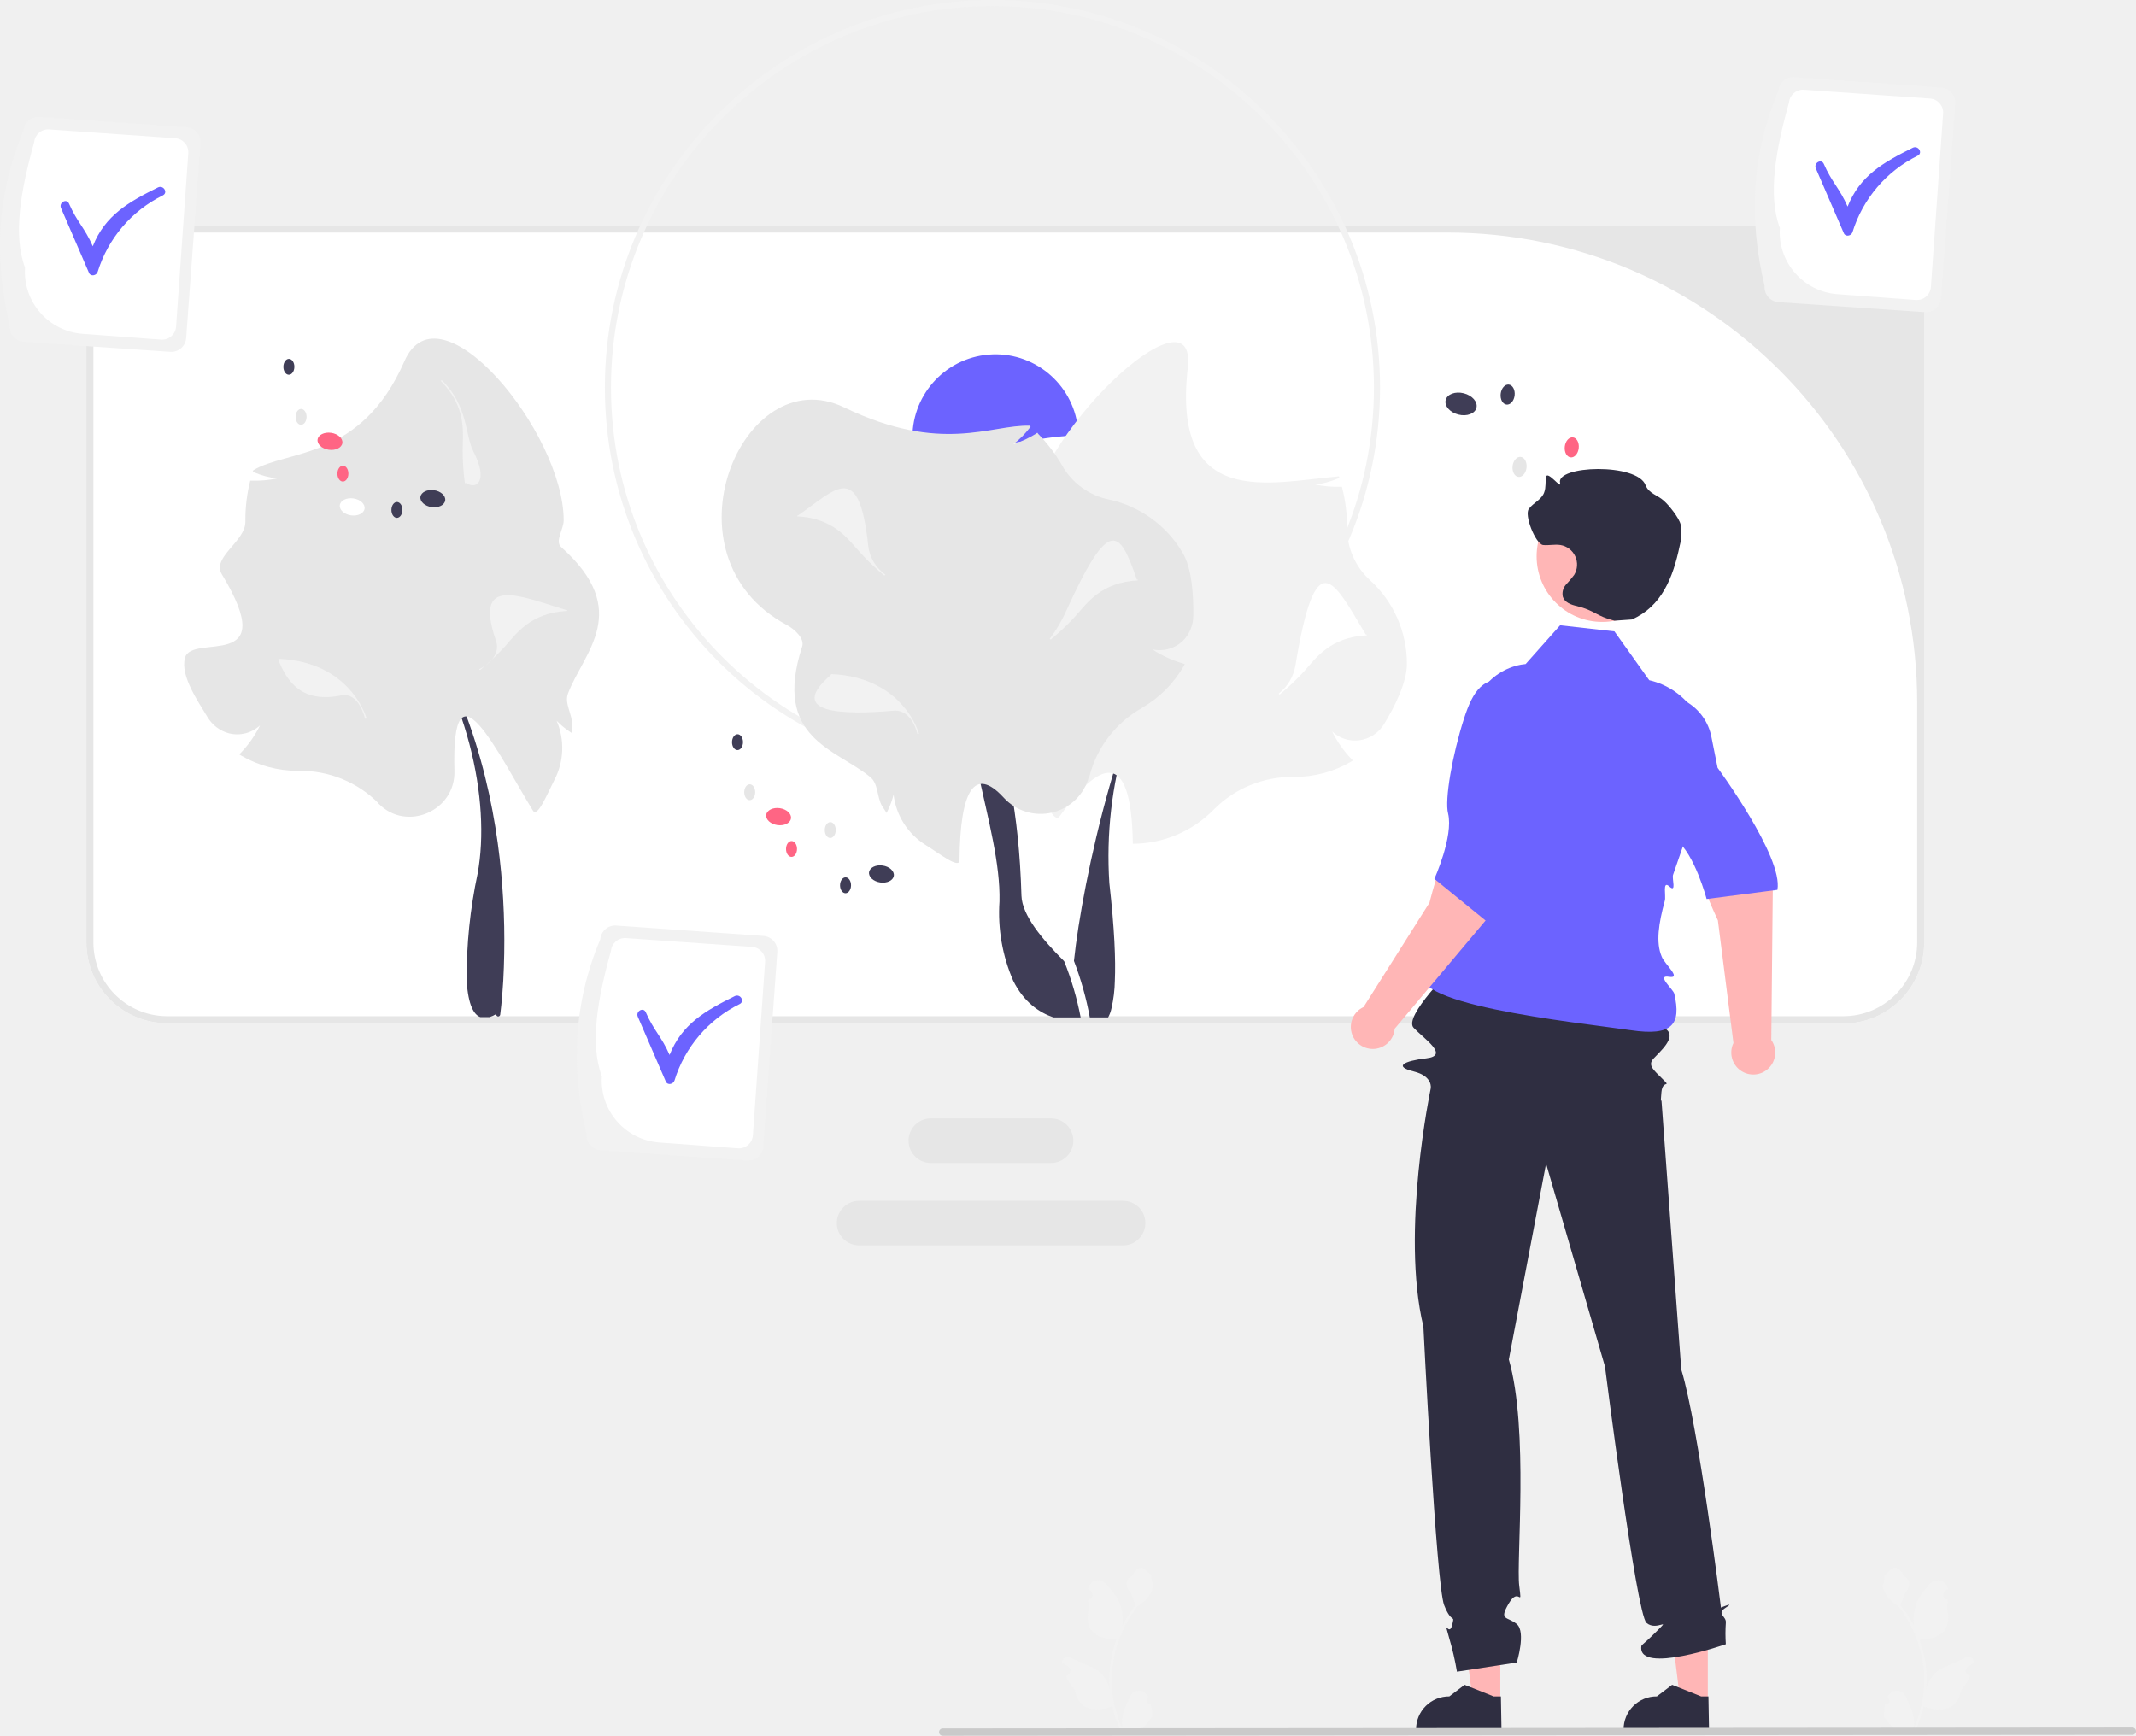
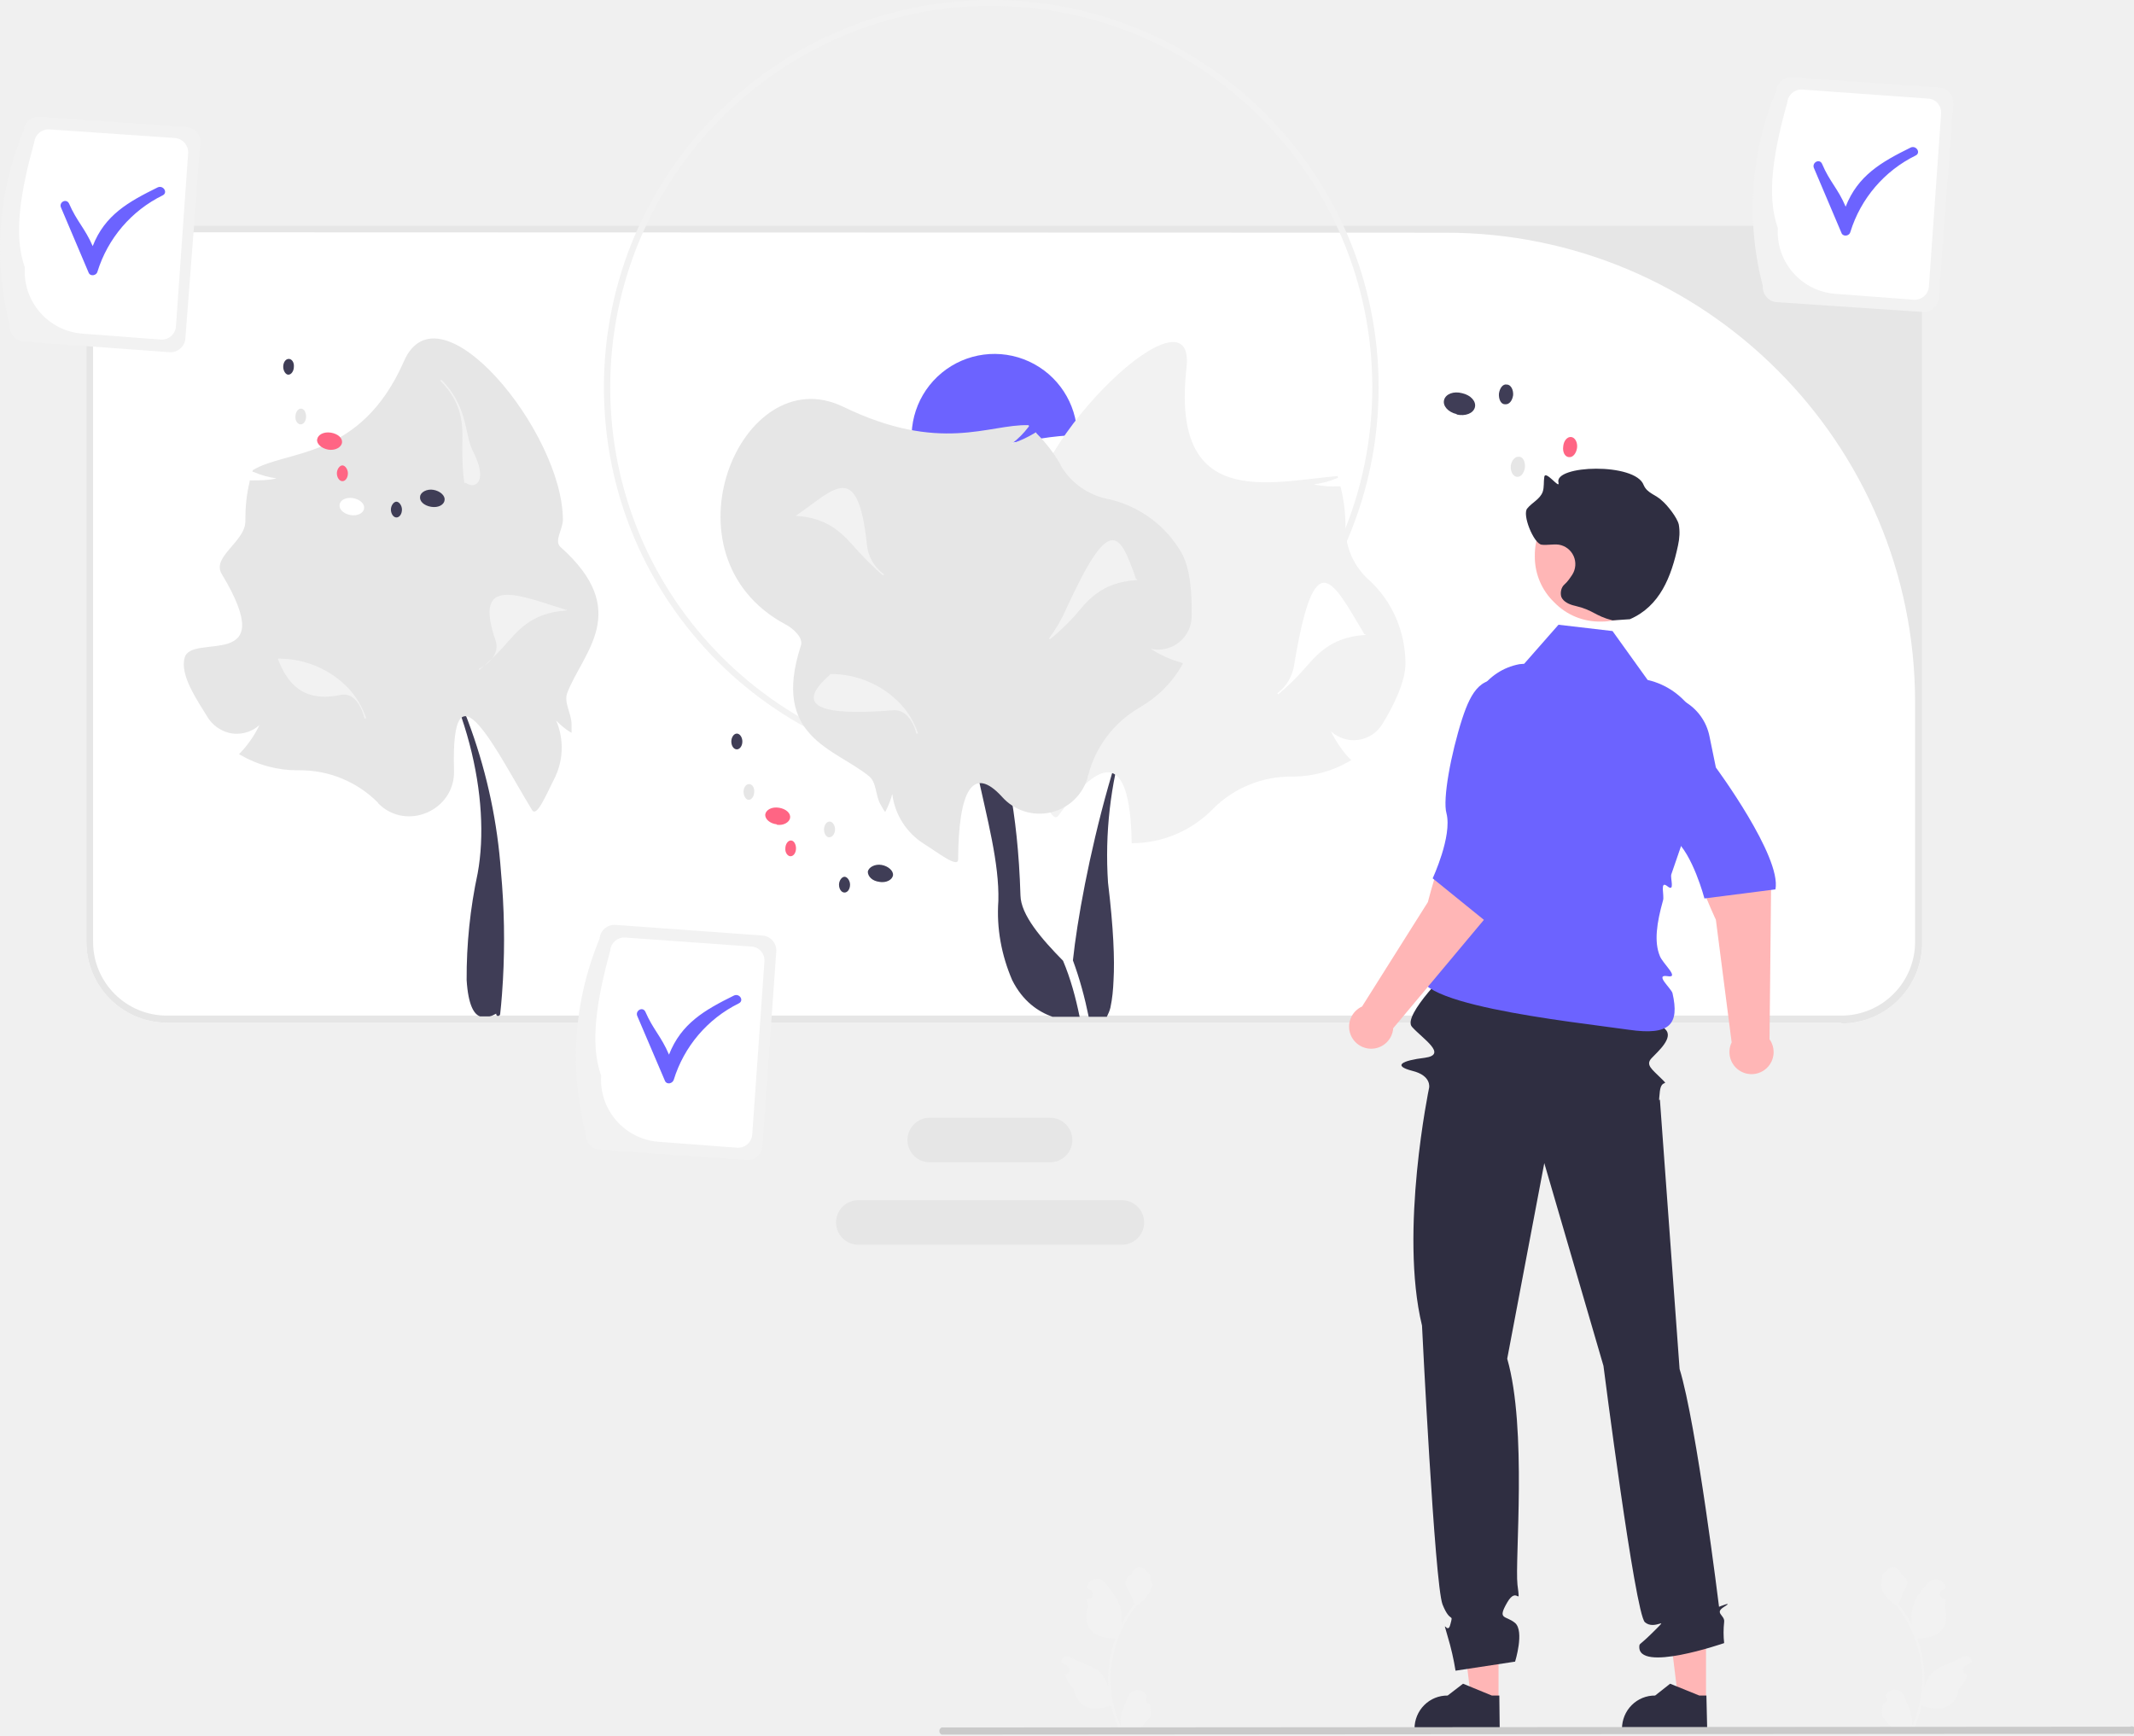
- <svg xmlns="http://www.w3.org/2000/svg" data-name="Layer 1" viewBox="0 0 699.9 568.8">
-   <path d="M604 335.3H54.7a26.5 26.5 0 0 1-26.4-26.5V100.3A26.5 26.5 0 0 1 54.7 74H604a26.5 26.5 0 0 1 26.5 26.4v208.5a26.5 26.5 0 0 1-26.5 26.5Z" fill="#fff" />
-   <path d="M604 335.3H54.7a26.5 26.5 0 0 1-26.4-26.5V100.3A26.5 26.5 0 0 1 54.7 74H604a26.5 26.5 0 0 1 26.5 26.4v208.5a26.5 26.5 0 0 1-26.5 26.5ZM54.7 76.2a24.2 24.2 0 0 0-24.1 24.1v208.5A24.2 24.2 0 0 0 54.7 333H604a24.2 24.2 0 0 0 24.2-24.2v-78.6a154 154 0 0 0-154-154Z" fill="#e6e6e6" />
-   <path d="M348.7 315c-7.1-7.1-13.8-15-14-21.5-1.6-56.4-18-70-17.2-92a.7.7 0 0 0-.5-.7.7.7 0 0 0-.8.6c-4.5 36.2 11.9 69.4 11.3 94a55.7 55.7 0 0 0 4.5 26c3.5 7 8.5 10.4 13.2 12h8.9a100.6 100.6 0 0 0-5.4-18.4ZM390.2 198.9a.7.7 0 0 0-1 0c-21.5 28.3-34.6 90.2-37.3 116a104.9 104.9 0 0 1 5.2 18.5h6a10.5 10.5 0 0 0 1.1-3 43.2 43.2 0 0 0 1.1-9c.3-6.8-.1-17-1.8-32a134.2 134.2 0 0 1 26.8-89.6.7.7 0 0 0 0-1Zm-32.7 133.4a.8.8 0 0 1 0 .2v-.2ZM164.9 321.4c-.4 6.9-1 11-1 11.1a.7.7 0 0 1-.7.6.7.7 0 0 1-.6-.8 10 10 0 0 1-2.2 1h-3c-2-.7-4-3.7-4.5-12a163 163 0 0 1 3.6-35c4.4-24-3.2-59.8-25.1-88.5a.7.7 0 0 1 .1-1 .7.7 0 0 1 1 .2c22 29 29.4 64.3 31.7 88.8a241 241 0 0 1 .7 35.6Z" fill="#3f3d56" />
-   <path d="M344.4 381.1H305a7.3 7.3 0 1 1 0-14.6h39.4a7.3 7.3 0 0 1 0 14.6ZM368 408.1h-86.5a7.3 7.3 0 1 1 0-14.6H368a7.3 7.3 0 0 1 0 14.6Z" fill="#e6e6e6" />
-   <path d="m325.2 254a127 127 0 1 1 127-127 127.1 127.1 0 0 1-127 127zm0-252a125 125 0 1 0 125 125 125 125 0 0 0-125-125z" fill="#f2f2f2" />
-   <path d="M353.3 142.6c-4 .2-8 .6-12 1.2l-25.6 3.6q-8 1-15.9 2.2a24.8 24.8 0 0 1-.7-3.7 27.2 27.2 0 0 1 53.9-7.1 25 25 0 0 1 .3 3.8Z" fill="#6c63ff" />
-   <ellipse transform="rotate(-81.7 291.6 516.4)" cx="512.3" cy="454.7" rx="2.8" ry="4.1" fill="#fff" />
-   <ellipse transform="rotate(-81.7 318 513.8)" cx="538.8" cy="452.1" rx="2.8" ry="4.1" fill="#3f3d56" />
-   <ellipse transform="rotate(-81.7 284.3 495)" cx="505.1" cy="433.3" rx="2.8" ry="4.1" fill="#ff6584" />
-   <ellipse transform="rotate(-89.6 287.4 468.3)" cx="495.8" cy="425.1" rx="2.6" ry="1.8" fill="#e6e6e6" />
-   <ellipse transform="rotate(-89.6 283.5 452)" cx="492" cy="408.7" rx="2.6" ry="1.8" fill="#3f3d56" />
-   <ellipse transform="rotate(-89.6 313.8 480.7)" cx="522.2" cy="437.5" rx="2.6" ry="1.8" fill="#e6e6e6" />
-   <ellipse transform="rotate(-89.6 301 487)" cx="509.5" cy="443.9" rx="2.6" ry="1.8" fill="#ff6584" />
-   <ellipse transform="rotate(-89.6 318.8 498.8)" cx="527.2" cy="455.6" rx="2.6" ry="1.8" fill="#3f3d56" />
-   <ellipse transform="rotate(-75.8 531.3 376)" cx="762.7" cy="298.1" rx="3.6" ry="5.2" fill="#fff" />
-   <ellipse transform="rotate(-75.8 497.5 375.8)" cx="728.9" cy="297.9" rx="3.6" ry="5.2" fill="#3f3d56" />
-   <ellipse transform="rotate(-75.8 537.7 404)" cx="769.1" cy="326.2" rx="3.6" ry="5.2" fill="#ff6584" />
-   <ellipse transform="rotate(-83.6 562.1 394.8)" cx="779.7" cy="337.8" rx="3.3" ry="2.3" fill="#e6e6e6" />
-   <ellipse transform="rotate(-83.6 565 416)" cx="782.5" cy="359" rx="3.3" ry="2.3" fill="#3f3d56" />
-   <ellipse transform="rotate(-83.6 530.3 375.6)" cx="747.9" cy="318.6" rx="3.3" ry="2.3" fill="#e6e6e6" />
-   <ellipse transform="rotate(-83.6 547.4 369.2)" cx="765" cy="312.2" rx="3.3" ry="2.3" fill="#ff6584" />
-   <ellipse transform="rotate(-83.6 526.4 351.9)" cx="744" cy="294.9" rx="3.3" ry="2.3" fill="#3f3d56" />
-   <path d="M578.2 93.7c-5.2-21.7-4.3-43 4.5-63.9a4.9 4.9 0 0 1 5.2-4.5l48.2 3.4a4.9 4.9 0 0 1 4.6 5.2L636 97.8a4.9 4.9 0 0 1-5.2 4.5L582.7 99a4.9 4.9 0 0 1-4.5-5.2Z" fill="#f2f2f2" />
-   <path d="m583.2 74.7c-4-10.7-1.4-25.4 3-41.1a4.6 4.6 0 0 1 4.8-4.2l41.5 2.9a4.6 4.6 0 0 1 4.2 4.9l-4 56.8a4.6 4.6 0 0 1-4.9 4.3l-25.7-1.9a20.4 20.4 0 0 1-18.9-21.7z" fill="#fff" />
-   <path d="M626.8 48.4c-9.7 4.8-17.4 9.2-21.4 19.3-2.6-6-5.2-8-7.8-14-.8-1.8-3.4-.3-2.6 1.5l9.2 21.3c.6 1.2 2.4.8 2.8-.4A41.7 41.7 0 0 1 628.4 51c1.7-.9.2-3.4-1.6-2.6Z" fill="#6c63ff" />
-   <path d="m192.2 371.7c-5.2-21.7-4.3-43 4.5-63.9a4.9 4.9 0 0 1 5.2-4.5l48.2 3.4a4.9 4.9 0 0 1 4.6 5.2l-4.6 63.9a4.9 4.9 0 0 1-5.2 4.5l-48.2-3.4a4.9 4.9 0 0 1-4.5-5.2z" fill="#f2f2f2" />
-   <path d="m197.2 352.7c-4-10.7-1.4-25.4 3-41.1a4.6 4.6 0 0 1 4.8-4.2l41.5 2.9a4.6 4.6 0 0 1 4.2 4.9l-4 56.8a4.6 4.6 0 0 1-4.9 4.3l-25.7-1.9a20.4 20.4 0 0 1-18.9-21.7z" fill="#fff" />
-   <path d="M240.8 326.4c-9.7 4.8-17.4 9.2-21.4 19.3-2.6-6-5.2-8-7.8-14-.8-1.8-3.4-.3-2.6 1.5l9.2 21.3c.6 1.2 2.4.8 2.8-.4a41.7 41.7 0 0 1 21.4-25.1c1.7-.9.2-3.4-1.6-2.6Z" fill="#6c63ff" />
-   <path d="M3.2 106.7C-2 85-1.1 63.7 7.7 42.8a4.9 4.9 0 0 1 5.2-4.5l48.2 3.4a4.9 4.9 0 0 1 4.6 5.2L61 110.8a4.9 4.9 0 0 1-5.2 4.5L7.7 112a4.9 4.9 0 0 1-4.5-5.2Z" fill="#f2f2f2" />
-   <path d="M8.2 87.7c-4-10.7-1.4-25.4 3-41.1a4.6 4.6 0 0 1 4.8-4.2l41.5 2.9a4.6 4.6 0 0 1 4.2 4.9l-4 56.8a4.6 4.6 0 0 1-4.9 4.3l-25.7-1.9A20.4 20.4 0 0 1 8.2 87.7Z" fill="#fff" />
-   <path d="M51.8 61.4c-9.7 4.8-17.4 9.2-21.4 19.3-2.6-6-5.2-8-7.8-14-.8-1.8-3.4-.3-2.6 1.5l9.2 21.3c.6 1.2 2.4.8 2.8-.4A41.7 41.7 0 0 1 53.4 64c1.7-.9.2-3.4-1.6-2.6Z" fill="#6c63ff" />
-   <path d="M377 558.5a1.2 1.2 0 0 1-.8-2.1v-.4a3.3 3.3 0 0 0-6 0c-1 2.4-2.2 4.7-2.5 7.3a9.7 9.7 0 0 0 .1 3.3 38.7 38.7 0 0 1-3.5-16.1 37.4 37.4 0 0 1 .2-4.2l.6-3.4a39.2 39.2 0 0 1 7.7-16.6 10.4 10.4 0 0 0 4.4-4.5 8 8 0 0 0 .7-2.2 9.8 9.8 0 0 1-.6-3.3c-.3-.5-.8-.7-1.2-1.1-1.6-2.2-3.8-1.8-5 1.1-2.4 1.3-2.4 3.3-.9 5.3 1 1.2 1.1 3 2 4.3l-.3.3a39.4 39.4 0 0 0-4.1 6.5 16.4 16.4 0 0 0-1-7.6c-1-2.2-2.7-4.1-4.3-6a3.4 3.4 0 0 0-6 1.6l.7.5a1.6 1.6 0 0 1-.7 3 16.4 16.4 0 0 0 .4 2.4c-2 7.7 2.3 10.5 8.5 10.6l.4.2a40.3 40.3 0 0 0-2.2 10.2 38.2 38.2 0 0 0 0 6.2 10 10 0 0 0-3.4-6c-2.7-2-6.4-2.9-9.3-4.6a1.9 1.9 0 0 0-2.9 1.8 11 11 0 0 1 1.3.7l.6.4a1.6 1.6 0 0 1-.6 3h-.1a16.4 16.4 0 0 0 3 4.7c1.2 6.7 6.6 7.4 12.3 5.4a40.3 40.3 0 0 0 2.7 8h9.6l.1-.4a11 11 0 0 1-2.6-.2l2.1-2.6 1.1-1.4a16 16 0 0 0-.4-4.1ZM617.7 558.5a1.2 1.2 0 0 0 1-2.1l-.2-.4a3.3 3.3 0 0 1 6 0c1 2.4 2.3 4.7 2.6 7.3a9.7 9.7 0 0 1-.1 3.3 38.7 38.7 0 0 0 3.5-16.1 37.4 37.4 0 0 0-.2-4.2l-.6-3.4a39.2 39.2 0 0 0-7.7-16.6 10.4 10.4 0 0 1-4.4-4.5 8 8 0 0 1-.7-2.2 9.8 9.8 0 0 0 .6-3.3c.3-.5.9-.7 1.2-1.1 1.6-2.2 3.8-1.8 5 1.1 2.4 1.3 2.4 3.3.9 5.3-1 1.2-1 3-2 4.3l.3.3a39.4 39.4 0 0 1 4.2 6.5 16.4 16.4 0 0 1 1-7.6c.9-2.2 2.6-4.1 4.2-6a3.4 3.4 0 0 1 6 1.6l-.7.5a1.6 1.6 0 0 0 .7 3 16.4 16.4 0 0 1-.4 2.4c2 7.7-2.3 10.5-8.5 10.6l-.4.2a40.3 40.3 0 0 1 2.2 10.2 38.2 38.2 0 0 1 0 6.2 10 10 0 0 1 3.4-6c2.7-2 6.4-2.9 9.3-4.6a1.9 1.9 0 0 1 2.9 1.8 11 11 0 0 0-1.3.7l-.6.4a1.6 1.6 0 0 0 .6 3h.1a16.4 16.4 0 0 1-3 4.7c-1.2 6.7-6.6 7.4-12.3 5.4a40.3 40.3 0 0 1-2.7 8H618l-.1-.4a11 11 0 0 0 2.7-.2l-2.2-2.6-1.1-1.4a16 16 0 0 1 .4-4.1Z" fill="#f2f2f2" />
-   <path d="m559.6 557.7h-9l-4.3-34.9h13.3v34.9z" fill="#ffb6b6" />
-   <path d="M560 567.1H532v-.3a10.8 10.8 0 0 1 10.9-10.9l5-3.8 9.5 3.8h2.4Z" fill="#2f2e41" />
-   <path d="m491.6 557.7h-9l-4.3-34.9h13.3v34.9z" fill="#ffb6b6" />
-   <path d="M492 567.1H464v-.3a10.8 10.8 0 0 1 10.9-10.9l5-3.8 9.5 3.8h2.4Z" fill="#2f2e41" />
-   <path d="m567.7 263-15 6.1c-.2 10.6 10.2 32.5 10.2 32.5l5.1 40.2a7.2 7.2 0 1 0 12.4-1l.5-50.5Z" fill="#ffb6b6" />
-   <path d="m537.8 228.8a17.1 17.1 0 0 1 23 12.8l2 10s21.6 29.3 19.6 40l-23.2 3s-3.9-14.8-10-19.4c-3.9-2.8-11.3-15.9-15.8-27.4-3.5-8.7-4.4-15.6 4.4-19z" fill="#6c63ff" />
-   <path d="M476.4 316.8s-16.7 16.3-13.2 20 11.8 9.1 4.2 10-10.7 2.7-4.2 4.3 5.6 5.6 5.6 5.6-9.9 47-2.4 78c0 0 4.2 84.7 6.8 91.3s3.6 2.6 2.6 6.6-3-3-1 4a92.5 92.5 0 0 1 2.6 11.2l19.6-3s3.1-10 0-12.6-6-1-2.6-6.8 4.4 2.2 3.4-5.8 3.2-51.2-3.4-74.1l12.2-64.2 19.3 66.5s10.3 81.1 13.6 84 8.3-2.2 3.3 2.8-4.9 4.2-5 5c-1 9.2 27.7-.8 27.7-.8a51.4 51.4 0 0 1 0-7c.3-2.2-3.3-2.9 0-5s-1.6 0-1.6 0-7.4-59.9-13-78l-6.5-88.4s-.4 1.8 0-2.5 3.4-1.3.4-4.3-5-4.5-3-6.7 7.5-6.8 4.3-9.5-9.7-20.6-9.7-20.6l-62.5.5" fill="#2f2e41" />
-   <path d="m499.9 217.6 11.3-12.7 17.8 2 11.4 16a24.3 24.3 0 0 1 18.5 27.8c-2.2 12.7-7 25.1-10.7 36-.4 1.3 1.2 6-1.2 3.8s-1 3.2-1.5 4.7c-2 7.4-3 13.6-1 18.3.9 2.4 6.7 7.3 2.4 6.6s1.2 3.9 1.7 5.5c2.4 10.2-.7 14-14.2 12-18-2.6-78.5-8.8-66.8-20.5s14.3-31.3 14.3-31.3l.5-44.8a20 20 0 0 1 16-23.2l1.5-.2Z" fill="#6c63ff" />
-   <path d="m496.5 269-15.4-4.9c-6.9 8.1-12.7 31.7-12.7 31.7L446.8 330a7.2 7.2 0 1 0 10.2 7.1l32.5-38.7Z" fill="#ffb6b6" />
-   <path d="M495.2 223.6a17.1 17.1 0 0 1 9.7 24.5l-5 9s-1.2 40.5-9.5 47.5L470 288s6.3-13.9 4.5-21.4c-1.2-4.5 1.4-19.3 5.2-31.1 2.9-9 6.5-14.8 15.5-11.9Z" fill="#6c63ff" />
-   <circle cx="525" cy="182.3" r="21.5" fill="#ffb6b6" />
-   <path d="M529 203.4c-6-1.5-6.3-3.3-12.3-4.8-1.9-.4-4-1.2-4.6-3a4.5 4.5 0 0 1 1-4 36.9 36.9 0 0 0 2.7-3.2 6.5 6.5 0 0 0-4.5-9.8c-1.9-.3-3.8.2-5.7 0-2.5-.4-6.3-10-4.6-11.9 1.5-2 4.2-3 5-5.4.6-1.6.3-3.3.6-5 .4-2.3 5.2 4.3 4.6 2-1.6-5.8 25.3-6.7 28 .7 1.1 2.8 4 3.2 6.1 5.2 1.5 1.3 4.9 5.5 5.4 7.7a16.3 16.3 0 0 1-.3 6.9c-2.2 10.5-5.9 19.9-15.7 24.2" fill="#2f2e41" />
-   <path d="m698.7 568.5-389.8.3a1.2 1.2 0 0 1 0-2.4l389.8-.3a1.2 1.2 0 1 1 0 2.4Z" fill="#cacaca" />
-   <path d="M124 263.2a36 36 0 0 0-26-10.6h-.4a37 37 0 0 1-18.6-5l-.6-.4.5-.5a36 36 0 0 0 6.3-9 11 11 0 0 1-10.2 2.6 11.7 11.7 0 0 1-7-5.3c-3.4-5.6-8.9-13.6-7.4-19.4 2.2-8.4 31.8 5.2 12.1-27.4-3.4-5.6 7.7-10.7 7.7-17.2v-.5a52.4 52.4 0 0 1 1.5-12.6l.1-.4h.5a35.4 35.4 0 0 0 8.2-.7 28 28 0 0 1-7.4-2l-.5-.2.2-.5c10.8-6.7 35.3-3.2 49.5-35.7 11.5-26.3 52.2 23.4 52.2 52.1 0 3-3 6.9-.8 8.8 23.5 21 7.3 34.4 2.2 48-1.2 3.2 1.4 6.7 1.4 10.2v2.8l-.9-.6a26 26 0 0 1-4.2-3.5 22.6 22.6 0 0 1-.8 19.5c-2.4 4.7-5.5 12.4-7 9.9-11.3-18.4-26.8-51.5-25.7-13 .4 13.1-15.6 20.1-24.8 10.8l-.2-.2Z" fill="#e6e6e6" />
-   <ellipse transform="rotate(-81.7 144.6 393.4)" cx="365.3" cy="331.7" rx="2.8" ry="4.1" fill="#fff" />
-   <ellipse transform="rotate(-81.7 171 390.8)" cx="391.8" cy="329.1" rx="2.8" ry="4.1" fill="#3f3d56" />
-   <ellipse transform="rotate(-81.7 137.3 372)" cx="358.1" cy="310.3" rx="2.8" ry="4.1" fill="#ff6584" />
-   <ellipse transform="rotate(-89.6 140.4 345.3)" cx="348.8" cy="302.1" rx="2.6" ry="1.8" fill="#e6e6e6" />
-   <ellipse transform="rotate(-89.6 136.5 329)" cx="345" cy="285.7" rx="2.6" ry="1.8" fill="#3f3d56" />
-   <ellipse transform="rotate(-89.6 166.8 357.7)" cx="375.2" cy="314.5" rx="2.6" ry="1.8" fill="#e6e6e6" />
-   <ellipse transform="rotate(-89.6 154 364)" cx="362.5" cy="320.9" rx="2.6" ry="1.8" fill="#ff6584" />
-   <ellipse transform="rotate(-89.6 171.8 375.8)" cx="380.2" cy="332.6" rx="2.6" ry="1.8" fill="#3f3d56" />
-   <path d="M371.2 276.5c-.5-32.7-11.5-26.3-24-9-1.8 2.5-4.7-5.1-7.1-9.8a22.6 22.6 0 0 1-.7-19.5 26 26 0 0 1-4.3 3.5l-.8.5v-2.7c0-3.5 2.5-7 1.3-10.2-5-13.6-21.3-27 2.2-48 2.2-2-.7-5.8-.7-8.8 0-28.7 55.4-80.7 52.1-52-5.3 46.8 27 37.5 49.5 35.6l.2.5-.5.2a28 28 0 0 1-7.4 2 35.4 35.4 0 0 0 8.3.7h.4l.1.4a52.4 52.4 0 0 1 1.6 12.6v.5a23 23 0 0 0 7.6 17.2 37 37 0 0 1 12 27.4c0 6-4 14-7.5 19.7a11.2 11.2 0 0 1-8.2 5.3 10.9 10.9 0 0 1-8.8-2.9 36 36 0 0 0 6.3 9l.5.5-.6.4a37 37 0 0 1-18.6 5h-.4a36 36 0 0 0-25.9 10.6 37.3 37.3 0 0 1-26.6 11.3Z" fill="#f2f2f2" />
-   <path d="M356.8 254.6a16.4 16.4 0 0 1-28 6.7c-9.5-10.3-14.2-2.3-14.4 20.6 0 3-6.6-2.2-11.1-5a22.6 22.6 0 0 1-10.5-16.5 26 26 0 0 1-1.9 5.2l-.4.8-.5-.8-1-1.5c-1.7-3-1.2-7.4-3.9-9.5-11.2-9.2-32-12.6-22.3-42.6 1-2.7-2.4-5.8-5-7.2-42-22.5-14.6-87.4 18.8-71.3 32 15.4 48 5.6 60.8 6l.3.3-.3.4a28 28 0 0 1-5.4 5.4 35.4 35.4 0 0 0 7.5-3.5l.4-.3.3.4a52.4 52.4 0 0 1 7.7 10.1l.2.4a23 23 0 0 0 15.3 11 37 37 0 0 1 24.2 17.6c3 5.2 3.5 13.9 3.4 20.5a11.7 11.7 0 0 1-3.4 8.2 11 11 0 0 1-10 2.8 36 36 0 0 0 10 4.6l.6.2-.3.6a37 37 0 0 1-13.6 13.7l-.3.2a36 36 0 0 0-17 22.2l-.2.3Z" fill="#e6e6e6" />
-   <path d="m120 235.5.1-.2a27 27 0 0 0-5.6-9.4c-3.8-4.3-11-9.5-23-10a.5.5 0 0 0-.3.1v.2c3 7.6 8 14.2 20.5 11.7 6-1.3 7.9 7.6 7.9 7.6h.3ZM301 240.5l.1-.2a27 27 0 0 0-5.6-9.4c-3.8-4.3-11-9.5-23-10a.5.5 0 0 0-.3.1c0 .1.2.1 0 .2-14.6 12.7 4 13.1 20.5 11.7 6.2-.6 7.9 7.6 7.9 7.6h.3ZM152.5 158.4c.2 0 .3-.2.4-.1 3 2.2 7.4-.4 2.1-10.6-2.6-5.2-1.6-14.5-10.1-23a.5.5 0 0 0-.4 0c-.2 0-.2 0-.1.1 8.4 8.4 7.3 16.6 7.2 22.4a80.5 80.5 0 0 0 .7 11l.2.2ZM290 188.5l.1-.2a13.4 13.4 0 0 1-5.6-9.4c-3-28.4-10.6-18.6-23-10l-.3.1v.2c12 .6 16.6 7.4 20.5 11.7a80.5 80.5 0 0 0 7.9 7.6h.3Z" fill="#f2f2f2" />
-   <path d="m419.1 227.5-.1-.2a15 15 0 0 0 5.5-9.4c6.7-40.5 12.4-27.7 23-10l.4.1-.1.2c-11.9.6-16.6 7.4-20.4 11.7a80.5 80.5 0 0 1-8 7.6c0 .1 0 .1-.2 0Z" fill="#fff" />
-   <path d="m157.1 219.5-.1-.2s7.6-3.4 5.5-9.4c-7.4-21.5 7.6-14.7 23-10a.7.7 0 0 1 .4.1l-.1.2c-11.9.6-16.6 7.4-20.4 11.7a80.5 80.5 0 0 1-8 7.6c0 .1 0 .1-.2 0ZM344.1 209.5l-.1-.2a47 47 0 0 0 5.5-9.4c14.1-31 17.4-26.2 23-10l.4.1-.1.2c-11.9.6-16.6 7.4-20.4 11.7a80.5 80.5 0 0 1-8 7.6c0 .1 0 .1-.2 0Z" fill="#f2f2f2" />
+ <svg xmlns="http://www.w3.org/2000/svg" viewBox="0 0 541 440">
+   <path d="M466.8 259.3H42.3a20.5 20.5 0 0 1-20.4-20.5V77.6a20.5 20.5 0 0 1 20.4-20.4h424.5a20.5 20.5 0 0 1 20.5 20.4V239a20.5 20.5 0 0 1-20.5 20.5v-.1z" fill="#FFF" />
+   <path d="M466.8 259.3H42.3a20.5 20.5 0 0 1-20.4-20.5V77.6a20.5 20.5 0 0 1 20.4-20.4h424.5a20.5 20.5 0 0 1 20.5 20.4V239a20.5 20.5 0 0 1-20.5 20.5v-.1zM42.3 58.9a18.7 18.7 0 0 0-18.7 18.7v161.2a18.7 18.7 0 0 0 18.7 18.7h424.5a18.7 18.7 0 0 0 18.7-18.7V178c0-65.7-53.3-119-119-119z" fill="#E6E6E6" />
+   <path d="M269.5 243.6C264 238 258.8 232 258.7 227c-1.3-43.7-14-54.2-13.3-71.2 0-.2-.2-.4-.4-.5a.5.5 0 0 0-.6.4c-3.5 28 9.2 53.7 8.7 72.7-.5 7 .8 13.8 3.5 20.1 2.7 5.4 6.6 8 10.2 9.3h6.9c-1-4.9-2.3-9.7-4.2-14.2zm32-89.8a.5.5 0 0 0-.7 0c-16.6 21.9-26.7 69.8-28.8 89.7 1.7 4.6 3 9.4 4 14.3h4.6c.4-.8.7-1.5.9-2.3.5-2.3.7-4.6.8-7 .3-5.2 0-13.1-1.4-24.7a103.7 103.8 0 0 1 20.9-69.7c0-.1 0-.3-.2-.4zM276.4 257v.1-.1zm-148.9-8.5c-.3 5.4-.7 8.5-.7 8.6 0 .3-.3.5-.6.5a.5.5 0 0 1-.4-.6c-.6.3-1.1.6-1.7.7h-2.4c-1.5-.5-3-2.8-3.4-9.2a126 126 0 0 1 2.8-27.1c3.4-18.6-2.5-46.2-19.4-68.4a.5.5 0 0 1 0-.8.5.5 0 0 1 .8.1 136 136 0 0 1 24.5 68.7 186.3 186.4 0 0 1 .5 27.5z" fill="#3F3D56" />
+   <path d="m266.2 294.7h-30.5a5.6 5.6 0 0 1 0-11.3h30.5a5.6 5.6 0 1 1 0 11.3zm18.2 20.9h-66.8a5.6 5.6 0 0 1 0-11.3h66.8a5.6 5.6 0 1 1 0 11.3z" fill="#E6E6E6" />
+   <path d="m251.3 196.4a98.2 98.2 0 1 1 0-196.4 98.2 98.2 0 0 1 0 196.4zm0-194.9a96.6 96.7 0 1 0 0 193.4 96.6 96.7 0 0 0 0-193.4z" fill="#F2F2F2" />
+   <path d="M273 110.3c-3 .1-6.1.4-9.2.9L244 114l-12.3 1.7a21 21 0 1 1 41.4-5.4z" fill="#6C63FF" />
+   <path d="M202.5 225.7c-1.8-.3-3-1.4-2.8-2.6.1-1.1 1.7-2 3.4-1.7s3 1.5 2.8 2.6c-.1 1.2-1.7 2-3.4 1.7" fill="#FFF" />
+   <path d="M223 223.6c-1.9-.2-3-1.4-3-2.6.2-1.1 1.8-2 3.5-1.7s3 1.5 2.9 2.6c-.2 1.2-1.7 2-3.5 1.7" fill="#3F3D56" />
+   <path d="M196.9 209c-1.8-.2-3-1.4-2.9-2.5.2-1.2 1.7-2 3.5-1.7s3 1.4 2.8 2.6c-.2 1.1-1.7 2-3.4 1.7" fill="#FF6584" />
+   <path d="M189.8 202.8c-.7 0-1.3-1-1.3-2 0-1.1.6-2 1.4-2s1.4.9 1.3 2c0 1-.6 2-1.4 2" fill="#E6E6E6" />
+   <path d="M186.8 190c-.8 0-1.4-.9-1.4-2 0-1 .6-2 1.4-2s1.4 1 1.4 2c0 1.2-.7 2-1.4 2" fill="#3F3D56" />
+   <path d="M210.2 212.3c-.7 0-1.3-.9-1.3-2 0-1 .6-2 1.4-2s1.4 1 1.4 2c0 1.1-.7 2-1.5 2" fill="#E6E6E6" />
+   <path d="M200.4 217.1c-.7 0-1.4-.9-1.3-2 0-1 .6-2 1.4-2s1.3 1 1.3 2c0 1.1-.6 2-1.4 2" fill="#FF6584" />
+   <path d="M214.1 226.3c-.8 0-1.4-.9-1.4-2 0-1 .7-2 1.4-2s1.4 1 1.4 2c0 1.1-.6 2-1.4 2" fill="#3F3D56" />
+   <path d="M395.4 105.2c-2.1-.5-3.6-2.2-3.2-3.7s2.4-2.2 4.6-1.7c2.2.6 3.6 2.2 3.2 3.7s-2.4 2.3-4.6 1.7" fill="#FFF" />
+   <path d="M369.3 105c-2.2-.5-3.6-2.1-3.2-3.6s2.4-2.3 4.6-1.7c2.2.5 3.6 2.1 3.2 3.6s-2.4 2.3-4.6 1.8" fill="#3F3D56" />
+   <path d="M400.5 126.9c-2.2-.6-3.6-2.2-3.2-3.7s2.4-2.3 4.5-1.7c2.2.5 3.6 2.2 3.2 3.7s-2.4 2.2-4.5 1.7" fill="#FF6584" />
+   <path d="m409.1 135.7c-1-0.1-1.6-1.4-1.5-2.7 0.2-1.4 1-2.5 2-2.4s1.7 1.4 1.6 2.8c-0.2 1.3-1 2.4-2 2.3" fill="#E6E6E6" />
+   <path d="m411.3 152.2c-1-0.1-1.6-1.4-1.4-2.8 0.1-1.3 1-2.4 2-2.3s1.6 1.3 1.5 2.7c-0.2 1.4-1 2.5-2 2.4" fill="#3F3D56" />
+   <path d="M384.5 120.9c-1-.2-1.6-1.4-1.5-2.8.2-1.4 1.1-2.4 2.1-2.3 1 0 1.6 1.3 1.5 2.7-.2 1.4-1 2.5-2 2.4" fill="#E6E6E6" />
+   <path d="m397.7 115.9c-1-0.1-1.6-1.3-1.4-2.7 0.1-1.4 1-2.5 2-2.4s1.7 1.4 1.5 2.8c-0.2 1.3-1 2.4-2 2.3" fill="#FF6584" />
+   <path d="M381.5 102.5c-1 0-1.6-1.3-1.5-2.7.2-1.4 1-2.5 2-2.3 1 0 1.7 1.3 1.6 2.7-.2 1.4-1 2.4-2 2.3" fill="#3F3D56" />
+   <path d="M446.9 72.5a77.5 77.5 0 0 1 3.4-49.5 3.8 3.8 0 0 1 4-3.4l37.3 2.6a3.8 3.8 0 0 1 3.6 4l-3.7 49.4a3.8 3.8 0 0 1-4 3.5l-37.2-2.5a3.8 3.8 0 0 1-3.4-4v-.1z" fill="#F2F2F2" />
+   <path d="M450.7 57.8c-3-8.3-1-19.7 2.4-31.8a3.6 3.6 0 0 1 3.7-3.3l32 2.3c2 .1 3.4 1.8 3.3 3.8L489 72.7a3.6 3.6 0 0 1-3.8 3.3l-19.9-1.5a15.8 15.8 0 0 1-14.6-16.7z" fill="#FFF" />
+   <path d="M484.4 37.4c-7.5 3.7-13.4 7.1-16.5 15-2-4.7-4-6.2-6-10.9-.7-1.4-2.7-.2-2 1.2l7 16.5c.5.9 2 .6 2.2-.4a32.2 32.2 0 0 1 16.6-19.4c1.3-.7.1-2.6-1.3-2z" fill="#6C63FF" />
+   <path d="M148.5 287.4A77.5 77.5 0 0 1 152 238a3.8 3.8 0 0 1 4-3.5l37.3 2.7a3.8 3.8 0 0 1 3.5 4l-3.5 49.4a3.8 3.8 0 0 1-4 3.5l-37.3-2.6a3.8 3.8 0 0 1-3.5-4z" fill="#F2F2F2" />
+   <path d="M152.4 272.7c-3-8.2-1-19.6 2.3-31.7a3.6 3.6 0 0 1 3.7-3.3l32.1 2.3c2 .1 3.4 1.8 3.3 3.7l-3.1 44a3.6 3.6 0 0 1-3.8 3.3l-19.9-1.5a15.8 15.8 0 0 1-14.6-16.8z" fill="#FFF" />
+   <path d="M186.1 252.4c-7.5 3.7-13.4 7.1-16.5 15-2-4.7-4-6.3-6-10.9-.7-1.4-2.7-.2-2 1.2l7 16.4c.5 1 1.9.6 2.2-.3a32.2 32.2 0 0 1 16.5-19.4c1.4-.7.2-2.6-1.2-2z" fill="#6C63FF" />
+   <path d="M2.5 82.5A77.5 77.5 0 0 1 6 33.1a3.8 3.8 0 0 1 4-3.5l37.2 2.6a3.8 3.8 0 0 1 3.6 4L47 85.8a3.8 3.8 0 0 1-4 3.5L6 86.6a3.8 3.8 0 0 1-3.5-4z" fill="#F2F2F2" />
+   <path d="M6.3 67.8c-3-8.3-1-19.6 2.4-31.8a3.6 3.6 0 0 1 3.7-3.2l32 2.2c2 .2 3.4 1.9 3.3 3.8l-3.1 44a3.6 3.6 0 0 1-3.8 3.3L21 84.6A15.8 15.8 0 0 1 6.3 67.8z" fill="#FFF" />
+   <path d="M40 47.5c-7.5 3.7-13.4 7-16.5 14.9-2-4.6-4-6.2-6-10.8-.7-1.4-2.7-.3-2 1.1l7 16.5c.5 1 2 .6 2.2-.3a32.2 32.2 0 0 1 16.6-19.4c1.3-.7.1-2.6-1.3-2z" fill="#6C63FF" />
+   <path d="M291.4 431.9a1 1 0 0 1-.7-1.6v-.4a2.6 2.6 0 0 0-4.6 0c-.8 2-1.7 3.7-2 5.7a7 7 0 0 0 .2 2.5 30 30 0 0 1-2.6-15.7l.5-2.6c.9-4.6 3-9.1 6-12.8 1.4-.8 2.5-2 3.3-3.5a6.2 6.2 0 0 0 .6-1.7c-.3-.8-.5-1.7-.5-2.6-.2-.3-.6-.5-1-.8-1.2-1.7-2.9-1.4-3.8.8-1.8 1-1.8 2.6-.7 4.1.8 1 .9 2.4 1.6 3.4l-.3.2a26.2 26.2 0 0 0-3.1 5c.2-2 0-4-.8-5.8-.8-1.7-2.1-3.2-3.3-4.7a2.6 2.6 0 0 0-4.7 1.3l.6.3a1.2 1.2 0 0 1-.6 2.4l.3 1.8c-1.5 6 1.8 8.1 6.6 8.2l.3.2a31.1 31.2 0 0 0-1.7 12.6 7.7 7.7 0 0 0-2.6-4.6c-2.1-1.5-5-2.2-7.2-3.5a1.5 1.5 0 0 0-2.2 1.3l1 .6.4.3a1.2 1.2 0 0 1-.4 2.3h-.1c.5 1.3 1.3 2.6 2.3 3.6 1 5.2 5.1 5.8 9.5 4.2.5 2.2 1.2 4.2 2 6.2h7.5v-.3c-.6 0-1.2 0-2-.2l1.7-2 .9-1c0-1.1 0-2.2-.4-3.2zm186 0a1 1 0 0 0 .8-1.6l-.2-.4a2.6 2.6 0 0 1 4.7 0c.7 2 1.7 3.7 2 5.7a7 7 0 0 1-.1 2.5 30 30 0 0 0 2.5-15.7l-.4-2.6c-1-4.6-3-9.1-6-12.8-1.4-.8-2.6-2-3.4-3.5a6.2 6.2 0 0 1-.5-1.7c.3-.8.4-1.7.4-2.6l1-.8c1.2-1.7 3-1.4 3.8.8 1.9 1 1.9 2.6.7 4.1-.7 1-.7 2.4-1.5 3.4l.2.2a31 31 0 0 1 3.3 5c-.3-2 0-4 .7-5.8.7-1.7 2-3.2 3.3-4.7a2.6 2.6 0 0 1 4.6 1.3l-.5.3a1.2 1.2 0 0 0 .5 2.4l-.3 1.8c1.6 6-1.8 8.1-6.6 8.2l-.3.2a31.1 31.2 0 0 1 1.7 12.6 7.7 7.7 0 0 1 2.7-4.6c2-1.5 4.9-2.2 7.1-3.5a1.5 1.5 0 0 1 2.3 1.3l-1 .6-.5.3a1.2 1.2 0 0 0 .5 2.3c-.5 1.3-1.3 2.6-2.3 3.6-.9 5.2-5 5.8-9.5 4.2-.4 2.2-1.1 4.2-2 6.2h-7.5v-.3c.6 0 1.3 0 2-.2l-1.7-2-.8-1c0-1.1 0-2.2.3-3.2z" fill="#F2F2F2" />
+   <path d="m432.5 431.3h-7l-3.3-27h10.3v27z" fill="#FFB6B6" />
+   <path d="M432.8 438.5h-21.6v-.2a8.3 8.4 0 0 1 8.4-8.4l3.8-3 7.4 3h1.8l.2 8.6z" fill="#2F2E41" />
+   <path d="m380 431.3h-7l-3.3-27h10.2v27z" fill="#FFB6B6" />
+   <path d="M380.2 438.5h-21.6v-.2a8.3 8.4 0 0 1 8.4-8.4l3.9-3 7.3 3h1.9l.1 8.6z" fill="#2F2E41" />
+   <path d="m438.8 203.4-11.6 4.7c-.2 8.2 7.8 25.1 7.8 25.1l4 31.1a5.6 5.6 0 1 0 9.6-.8l.4-39-10.2-21.1z" fill="#FFB6B6" />
+   <path d="m415.6 177a13.2 13.2 0 0 1 17.8 9.8l1.6 7.8s16.7 22.6 15.1 30.9l-18 2.3s-3-11.4-7.6-15c-3-2.2-8.8-12.3-12.3-21.2-2.7-6.7-3.4-12 3.4-14.7z" fill="#6C63FF" />
+   <path d="M368.2 245s-13 12.6-10.2 15.4c2.7 3 9.1 7 3.2 7.8-5.8.7-8.2 2-3.2 3.3 5 1.2 4.3 4.3 4.3 4.3s-7.6 36.4-1.8 60.3c0 0 3.2 65.5 5.2 70.7 2 5 2.8 2 2 5-.7 3.1-2.3-2.3-.7 3.1a67 67 0 0 1 2 8.7l15.1-2.3s2.4-7.7 0-9.8c-2.4-2-4.6-.7-2-5.2s3.4 1.7 2.6-4.5c-.7-6.2 2.5-39.6-2.6-57.3l9.4-49.6 15 51.4s8 62.7 10.5 65c2.5 2.2 6.4-1.8 2.5 2.1-3.9 3.9-3.8 3.2-3.9 3.9-.7 7 21.5-.7 21.5-.7-.2-1.7-.2-3.6 0-5.4.2-1.7-2.6-2.2 0-3.8s-1.3 0-1.3 0-5.7-46.4-10-60.3l-5-68.4s-.4 1.4 0-2 2.6-1 .3-3.3-4-3.4-2.4-5.1 5.8-5.3 3.4-7.4-7.5-16-7.5-16l-48.3.5" fill="#2F2E41" />
+   <path d="m386.4 168.3 8.7-9.9 13.7 1.6 8.9 12.4a18.8 18.8 0 0 1 14.3 21.5c-1.7 9.8-5.5 19.4-8.3 27.8-.3 1 1 4.6-1 3s-.7 2.4-1.1 3.6c-1.6 5.7-2.3 10.5-.8 14.1.7 1.9 5.2 5.7 1.9 5.1-3.3-.5.9 3 1.3 4.3 1.8 7.9-.6 10.8-11 9.3-13.9-2-60.7-6.8-51.6-15.9 9-9 11-24.2 11-24.2l.4-34.6a15.5 15.5 0 0 1 12.4-18l1.2-.1z" fill="#6C63FF" />
+   <path d="m383.7 208-11.9-3.8c-5.3 6.3-9.8 24.5-9.8 24.5l-16.7 26.5a5.6 5.6 0 1 0 7.9 5.5l25.1-30 5.4-22.7z" fill="#FFB6B6" />
+   <path d="m382.7 173a13.2 13.2 0 0 1 7.5 18.9l-3.8 7s-1 31.2-7.4 36.6l-15.8-12.8s5-10.7 3.5-16.5c-1-3.5 1.1-15 4-24 2.3-7 5-11.5 12-9.3z" fill="#6C63FF" />
+   <path d="m422.4 141a16 16 0 0 1-4.9 11.7 16 16 0 0 1-11.7 4.9 16 16 0 0 1-11.8-4.9 16 16 0 0 1-4.9-11.7 16 16 0 0 1 4.9-11.8 16 16 0 0 1 11.8-4.9 16 16 0 0 1 11.7 5 16 16 0 0 1 4.9 12.3" fill="#FFB6B6" />
+   <path d="M408.8 157.3c-4.6-1.2-4.8-2.6-9.5-3.7-1.4-.3-3-1-3.5-2.3-.3-1.1 0-2.4.8-3.1s1.4-1.6 2-2.5a5 5 0 0 0-3.4-7.6c-1.5-.2-3 .2-4.4 0-2-.3-5-7.7-3.6-9.2 1.2-1.5 3.2-2.3 3.9-4.2.4-1.2.2-2.5.4-3.8.3-1.8 4 3.3 3.6 1.5-1.3-4.5 19.5-5.2 21.6.6.9 2.1 3.1 2.4 4.7 4 1.2 1 3.8 4.2 4.2 6 .3 1.7.2 3.5-.2 5.3-1.7 8-4.6 15.4-12.2 18.7" fill="#2F2E41" />
+   <path d="m540 439.6-301.3.2a1 1 0 0 1 0-1.8l301.3-.2a1 1 0 1 1 0 1.8z" fill="#CACACA" />
+   <path d="M95.8 203.5a27.8 27.8 0 0 0-20-8.2h-.4a28.6 28.6 0 0 1-14.3-3.8l-.5-.3.4-.4a27.8 27.8 0 0 0 4.8-7 8.5 8.5 0 0 1-7.8 2 9 9 0 0 1-5.4-4c-2.7-4.4-7-10.6-5.8-15 1.7-6.6 24.6 4 9.4-21.3-2.6-4.3 6-8.2 6-13.3v-.4c0-3.2.3-6.5 1.1-9.7v-.3h.5c2.1 0 4.2 0 6.3-.5-2-.3-3.9-.8-5.7-1.6l-.4-.1.1-.4c8.4-5.2 27.3-2.5 38.3-27.6 8.9-20.4 40.3 18 40.3 40.2 0 2.4-2.3 5.4-.6 6.9 18.2 16.2 5.7 26.6 1.7 37-.9 2.5 1.1 5.2 1.1 8v2.1l-.7-.4a20 20.1 0 0 1-3.2-2.7 17.5 17.5 0 0 1-.6 15c-1.9 3.7-4.3 9.6-5.5 7.7-8.7-14.2-20.7-39.8-19.8-10 .3 10-12 15.5-19.2 8.3l-.1-.2z" fill="#E6E6E6" />
+   <path d="M88.9 130.6c-1.8-.3-3-1.5-2.8-2.6.1-1.2 1.6-2 3.4-1.7s3 1.5 2.8 2.6c-.1 1.2-1.7 2-3.4 1.7" fill="#FFF" />
+   <path d="M109.3 128.5c-1.8-.3-3-1.4-2.8-2.6.1-1.1 1.7-2 3.4-1.7s3 1.5 2.8 2.6c-.1 1.2-1.6 2-3.4 1.7" fill="#3F3D56" />
+   <path d="M83.2 114c-1.7-.3-3-1.5-2.8-2.6.2-1.2 1.7-2 3.5-1.7s3 1.4 2.8 2.6c-.2 1.1-1.7 2-3.5 1.7" fill="#FF6584" />
+   <path d="M76.2 107.6c-.7 0-1.4-.9-1.3-2 0-1 .6-2 1.4-2s1.3 1 1.3 2c0 1.1-.6 2-1.4 2" fill="#E6E6E6" />
+   <path d="M73.1 95c-.7 0-1.3-1-1.3-2 0-1.1.6-2 1.4-2s1.4.9 1.3 2c0 1-.6 2-1.4 2" fill="#3F3D56" />
+   <path d="M96.6 117.2c-.7 0-1.3-.9-1.3-2 0-1 .6-2 1.4-2s1.3 1 1.3 2c0 1.1-.6 2-1.4 2" fill="#E6E6E6" />
+   <path d="M86.8 122c-.8 0-1.4-1-1.4-2s.7-2 1.4-2 1.4 1 1.4 2c0 1.1-.6 2-1.4 2" fill="#FF6584" />
+   <path d="M100.5 131.2c-.8 0-1.4-1-1.4-2s.7-2 1.4-2 1.4 1 1.4 2c0 1.1-.6 2-1.4 2" fill="#3F3D56" />
+   <path d="M286.9 213.8c-.4-25.3-8.9-20.3-18.6-7-1.4 2-3.6-3.9-5.5-7.5a17.5 17.5 0 0 1-.5-15.1 20 20.1 0 0 1-3.3 2.7l-.6.4v-2.1c0-2.7 1.9-5.4 1-7.9-3.9-10.5-16.5-20.9 1.7-37.1 1.7-1.5-.6-4.5-.6-6.8 0-22.2 42.8-62.4 40.3-40.2-4.1 36.2 20.9 29 38.3 27.5l.1.4-.4.2a21.6 21.7 0 0 1-5.7 1.5c2 .5 4.3.6 6.4.5h.3l.1.3c.8 3.2 1.2 6.5 1.2 9.8v.4a17.8 17.8 0 0 0 6 13.3c5.9 5.4 9.2 13.1 9.2 21.2 0 4.6-3.1 10.8-5.8 15.2a8.5 8.5 0 0 1-13.1 1.9 27.8 27.8 0 0 0 4.8 7l.4.3-.5.3a28.6 28.6 0 0 1-14.3 3.9h-.3a27.8 27.8 0 0 0-20 8.2 28.8 28.8 0 0 1-20.6 8.7z" fill="#F2F2F2" />
+   <path d="M275.8 196.9A12.7 12.7 0 0 1 254 202c-7.3-8-11-1.8-11.1 15.9 0 2.3-5.1-1.7-8.6-3.9a17.5 17.5 0 0 1-8.1-12.7 20 20.1 0 0 1-1.5 4l-.3.6-.4-.6-.7-1.2c-1.4-2.3-1-5.7-3-7.3-8.7-7.1-24.8-9.8-17.3-33 .8-2-1.8-4.4-3.9-5.5-32.4-17.4-11.2-67.6 14.6-55.2 24.7 12 37 4.4 47 4.7l.2.2-.2.3a21.6 21.7 0 0 1-4.2 4.2c2-.7 4-1.6 5.8-2.7l.3-.2.2.3c2.3 2.3 4.4 5 6 7.8l.1.3a17.8 17.8 0 0 0 11.9 8.5 28.6 28.6 0 0 1 18.7 13.6c2.3 4 2.7 10.7 2.6 15.8a8.5 8.5 0 0 1-10.4 8.6 28 28 0 0 0 7.8 3.5l.4.2-.2.4a28.6 28.6 0 0 1-10.5 10.6l-.3.2a27.8 27.8 0 0 0-13 17.1l-.2.3z" fill="#E6E6E6" />
+   <path d="m92.7 182.1.1-.1a20.9 20.9 0 0 0-4.3-7.3 24.3 24.3 0 0 0-18-7.7v.2c2.3 5.9 6.2 11 15.8 9 4.7-1 6.1 6 6.1 6h.3zm140 3.9v-.2a20.9 20.9 0 0 0-4.3-7.2 24.3 24.3 0 0 0-18-7.7s.1 0 0 .2c-11.3 9.8 3 10 15.8 9 4.8-.5 6.1 5.9 6.1 5.9h.3zm-114.8-63.5c.1 0 .2-.2.3 0 2.3 1.6 5.7-.4 1.6-8.3-2-4-1.2-11.2-7.8-17.8h-.3c-.2 0-.2 0-.1.1 6.5 6.5 5.6 12.8 5.6 17.3 0 2.9.1 5.8.5 8.5l.2.2zM224 145.8l.1-.2a10.4 10.4 0 0 1-4.3-7.3c-2.3-22-8.2-14.3-17.8-7.7h-.2v.2c9.2.5 12.8 5.8 15.8 9 2 2.2 4 4.1 6.1 6h.3z" fill="#F2F2F2" />
+   <path d="m324 176-.2-.2a11 11 0 0 0 4.3-7.3c5.2-31.3 9.6-21.4 17.8-7.7h.3l-.1.2c-9.2.5-12.8 5.7-15.8 9a62.2 62.2 0 0 1-6.2 6h-.1z" fill="#FFF" />
+   <path d="M121.4 169.7v-.1s5.8-2.6 4.2-7.3c-5.7-16.6 5.9-11.4 17.8-7.7h.3l-.1.2c-9.2.5-12.8 5.7-15.8 9a62.2 62.2 0 0 1-6.2 6h-.1zM266 162v-.2a38 38 0 0 0 4.2-7.2c11-24 13.5-20.3 17.8-7.8l.3.1v.2c-9.3.4-13 5.7-15.8 9a62.2 62.2 0 0 1-6.2 5.9h-.2z" fill="#F2F2F2" />
</svg>
